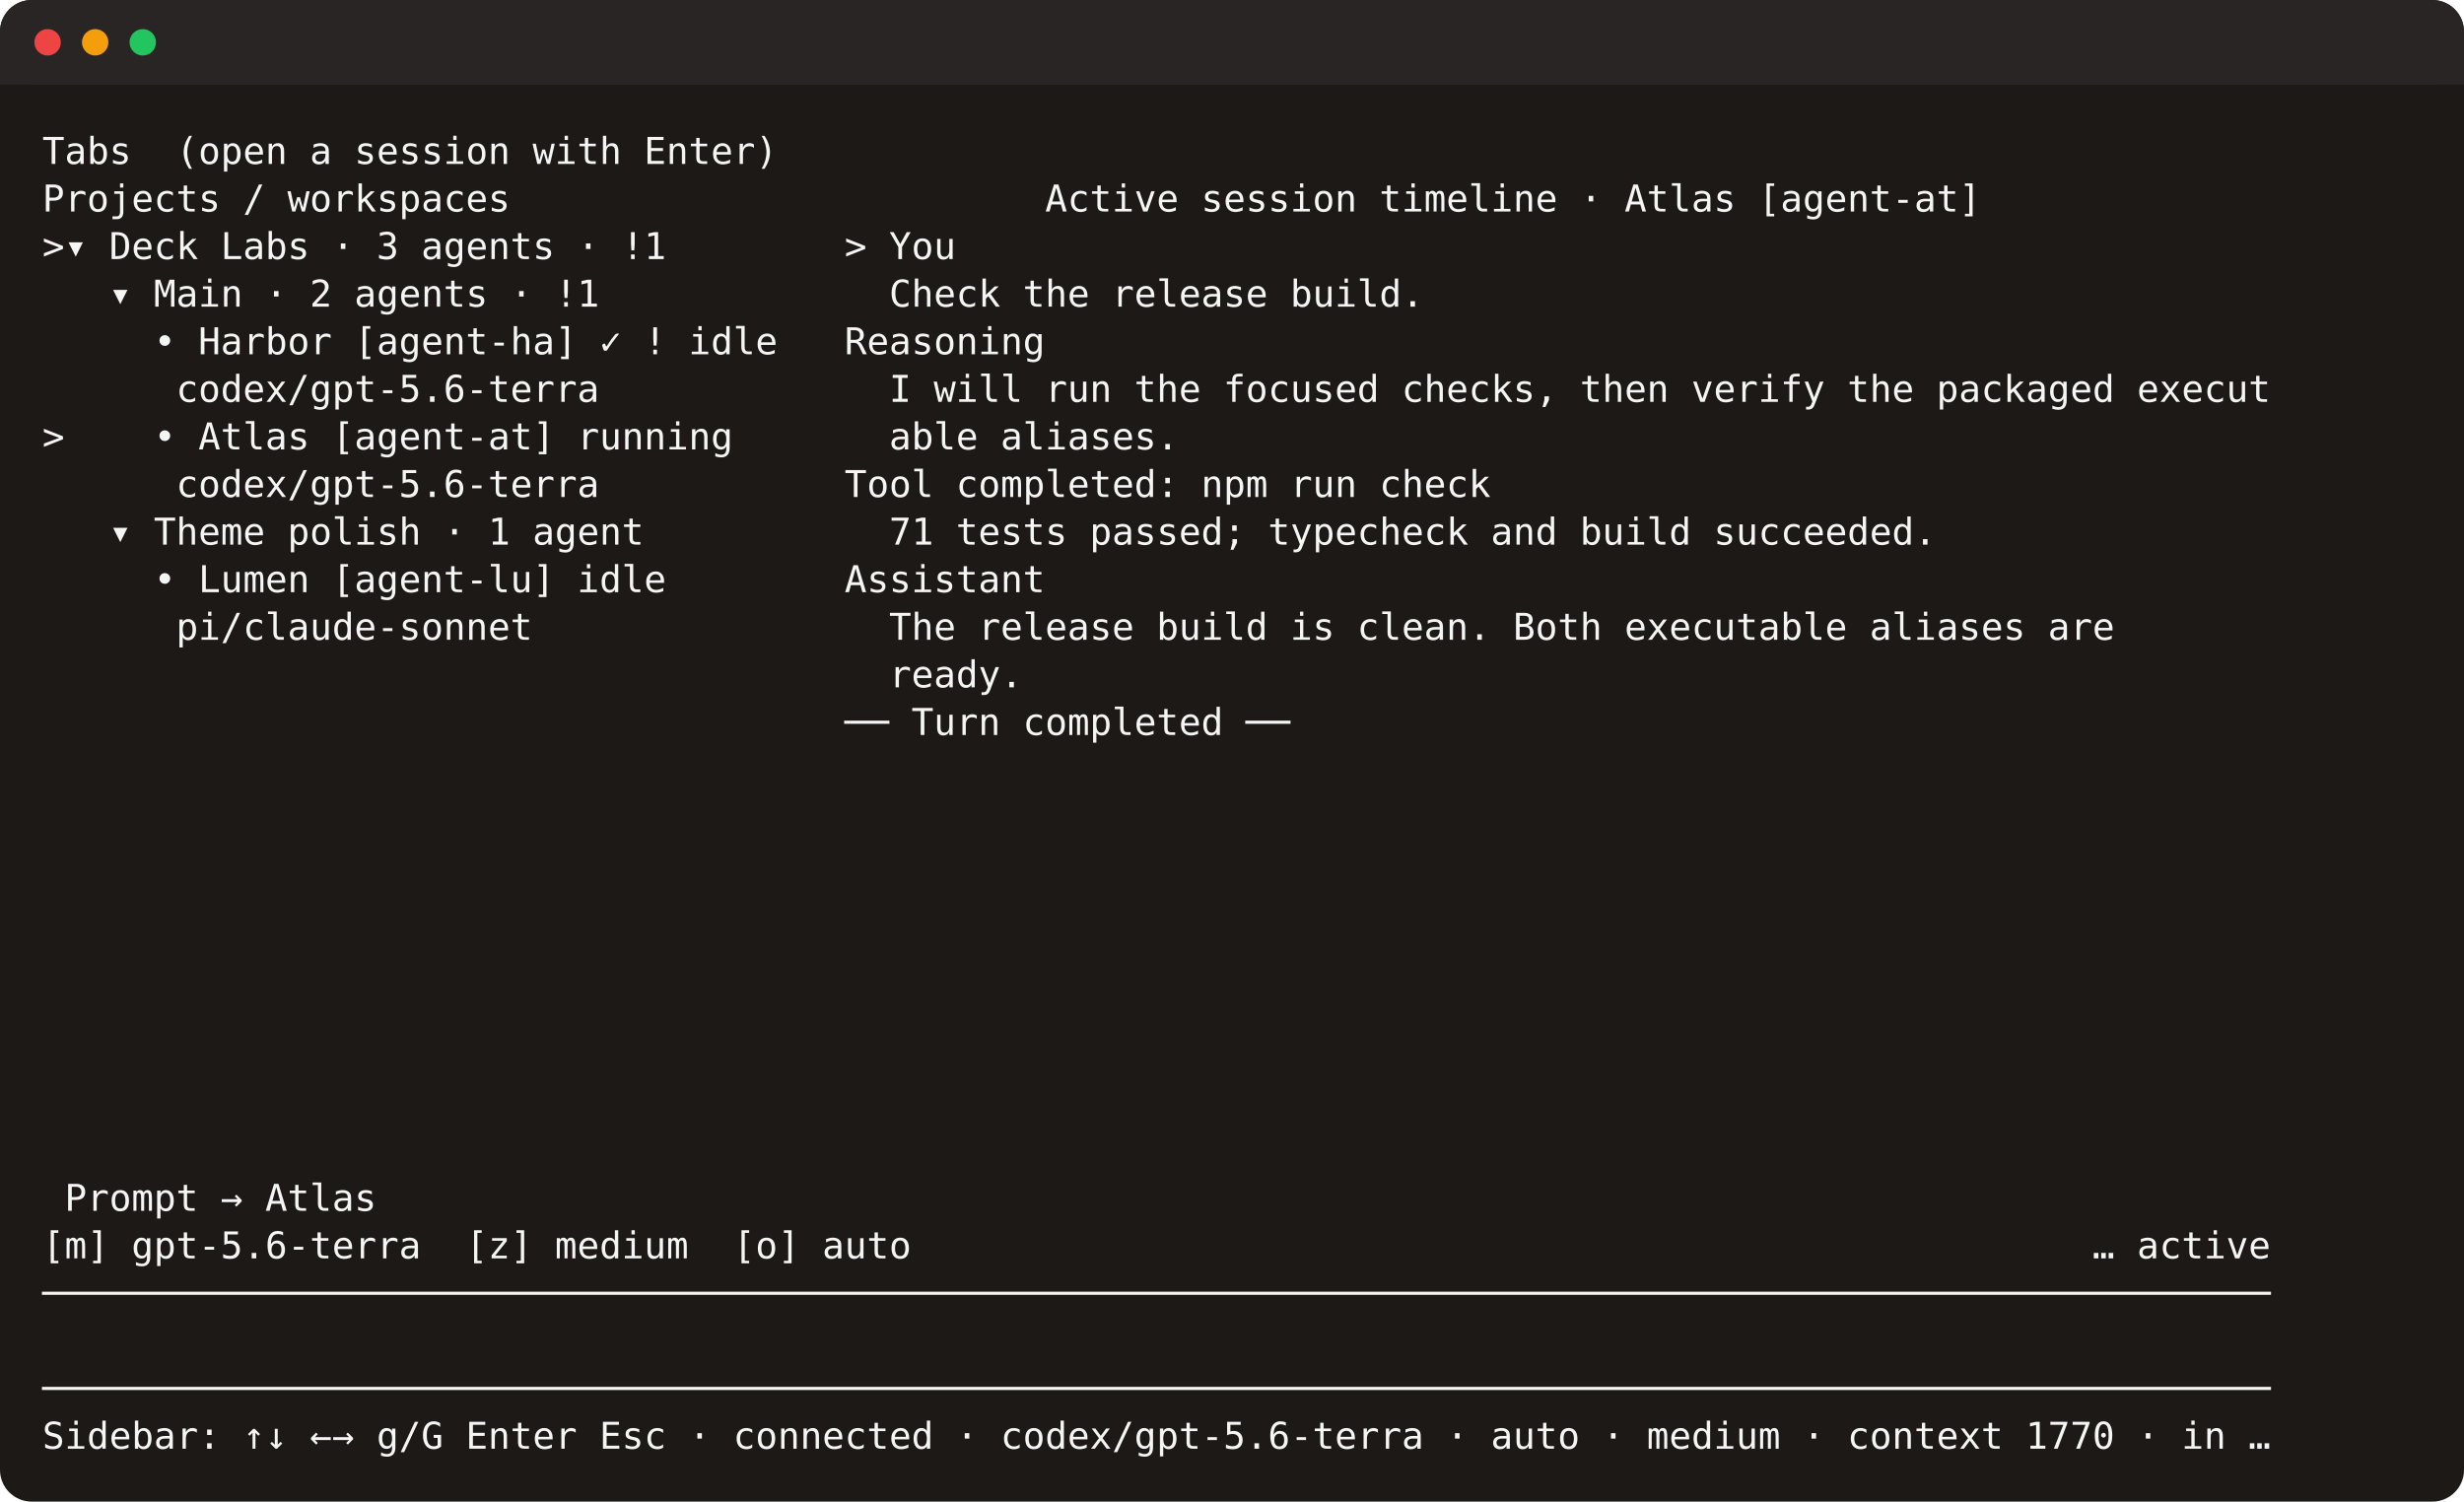
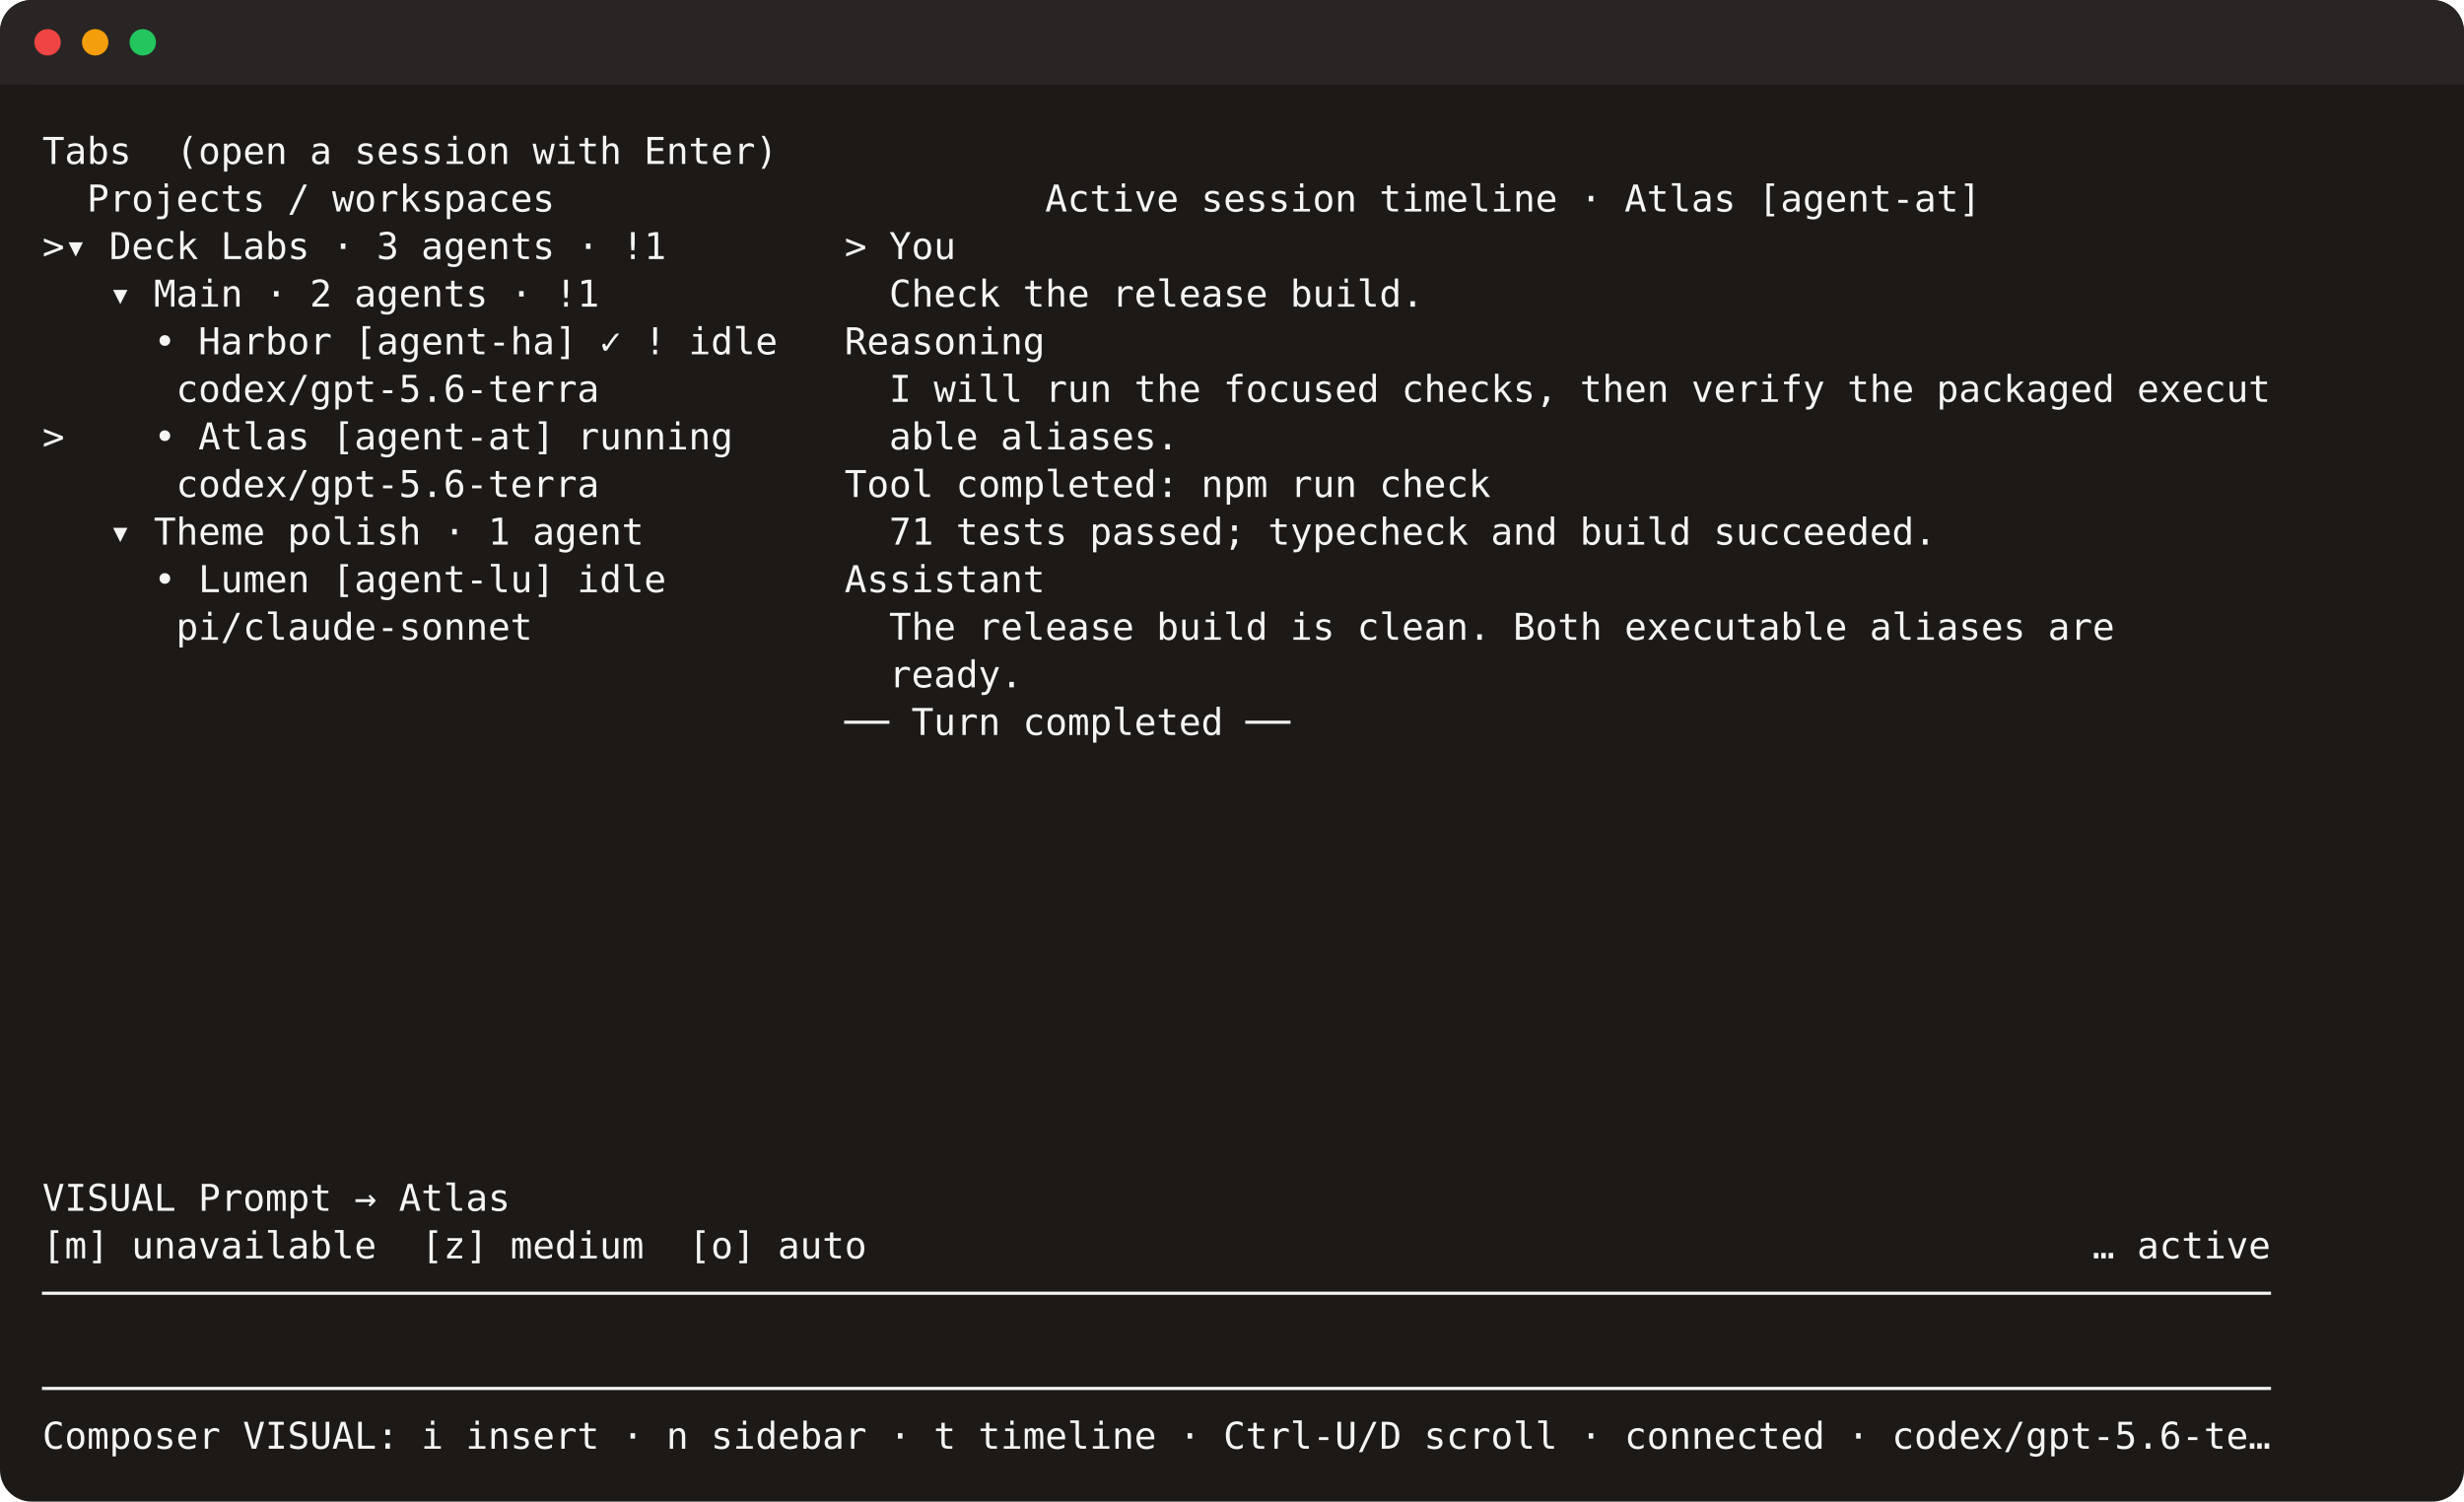
<svg xmlns="http://www.w3.org/2000/svg" width="932" height="568" viewBox="0 0 932 568">
  <rect width="932" height="568" rx="12" fill="#1c1917" />
  <rect width="932" height="32" rx="12" fill="#292524" />
  <rect y="20" width="932" height="12" fill="#292524" />
  <circle cx="18" cy="16" r="5" fill="#ef4444" />
  <circle cx="36" cy="16" r="5" fill="#f59e0b" />
  <circle cx="54" cy="16" r="5" fill="#22c55e" />
  <g fill="#f5f5f4" font-family="SFMono-Regular, Menlo, Consolas, monospace" font-size="14" xml:space="preserve">
    <text x="16" y="62">Tabs  (open a session with Enter)</text>
-     <text x="16" y="80">Projects / workspaces                        Active session timeline · Atlas [agent-at]             </text>
+     <text x="16" y="80">  Projects / workspaces                      Active session timeline · Atlas [agent-at]             </text>
    <text x="16" y="98">&gt;▾ Deck Labs · 3 agents · !1        &gt; You                                                           </text>
    <text x="16" y="116">   ▾ Main · 2 agents · !1             Check the release build.                                      </text>
    <text x="16" y="134">     • Harbor [agent-ha] ✓ ! idle   Reasoning                                                       </text>
    <text x="16" y="152">      codex/gpt-5.6-terra             I will run the focused checks, then verify the packaged execut</text>
    <text x="16" y="170">&gt;    • Atlas [agent-at] running       able aliases.                                                 </text>
    <text x="16" y="188">      codex/gpt-5.6-terra           Tool completed: npm run check                                   </text>
    <text x="16" y="206">   ▾ Theme polish · 1 agent           71 tests passed; typecheck and build succeeded.               </text>
    <text x="16" y="224">     • Lumen [agent-lu] idle        Assistant                                                       </text>
    <text x="16" y="242">      pi/claude-sonnet                The release build is clean. Both executable aliases are       </text>
    <text x="16" y="260">                                      ready.                                                        </text>
    <text x="16" y="278">                                    ── Turn completed ──                                            </text>
    <text x="16" y="296" />
    <text x="16" y="314" />
    <text x="16" y="332" />
    <text x="16" y="350" />
    <text x="16" y="368" />
    <text x="16" y="386" />
    <text x="16" y="404" />
    <text x="16" y="422" />
    <text x="16" y="440" />
-     <text x="16" y="458"> Prompt → Atlas</text>
-     <text x="16" y="476">[m] gpt-5.6-terra  [z] medium  [o] auto                                                     … active</text>
+     <text x="16" y="458">VISUAL Prompt → Atlas</text>
+     <text x="16" y="476">[m] unavailable  [z] medium  [o] auto                                                       … active</text>
    <text x="16" y="494">────────────────────────────────────────────────────────────────────────────────────────────────────</text>
    <text x="16" y="512">                                                                                                    </text>
    <text x="16" y="530">────────────────────────────────────────────────────────────────────────────────────────────────────</text>
-     <text x="16" y="548">Sidebar: ↑↓ ←→ g/G Enter Esc · connected · codex/gpt-5.6-terra · auto · medium · context 1770 · in …</text>
+     <text x="16" y="548">Composer VISUAL: i insert · n sidebar · t timeline · Ctrl-U/D scroll · connected · codex/gpt-5.6-te…</text>
  </g>
</svg>
